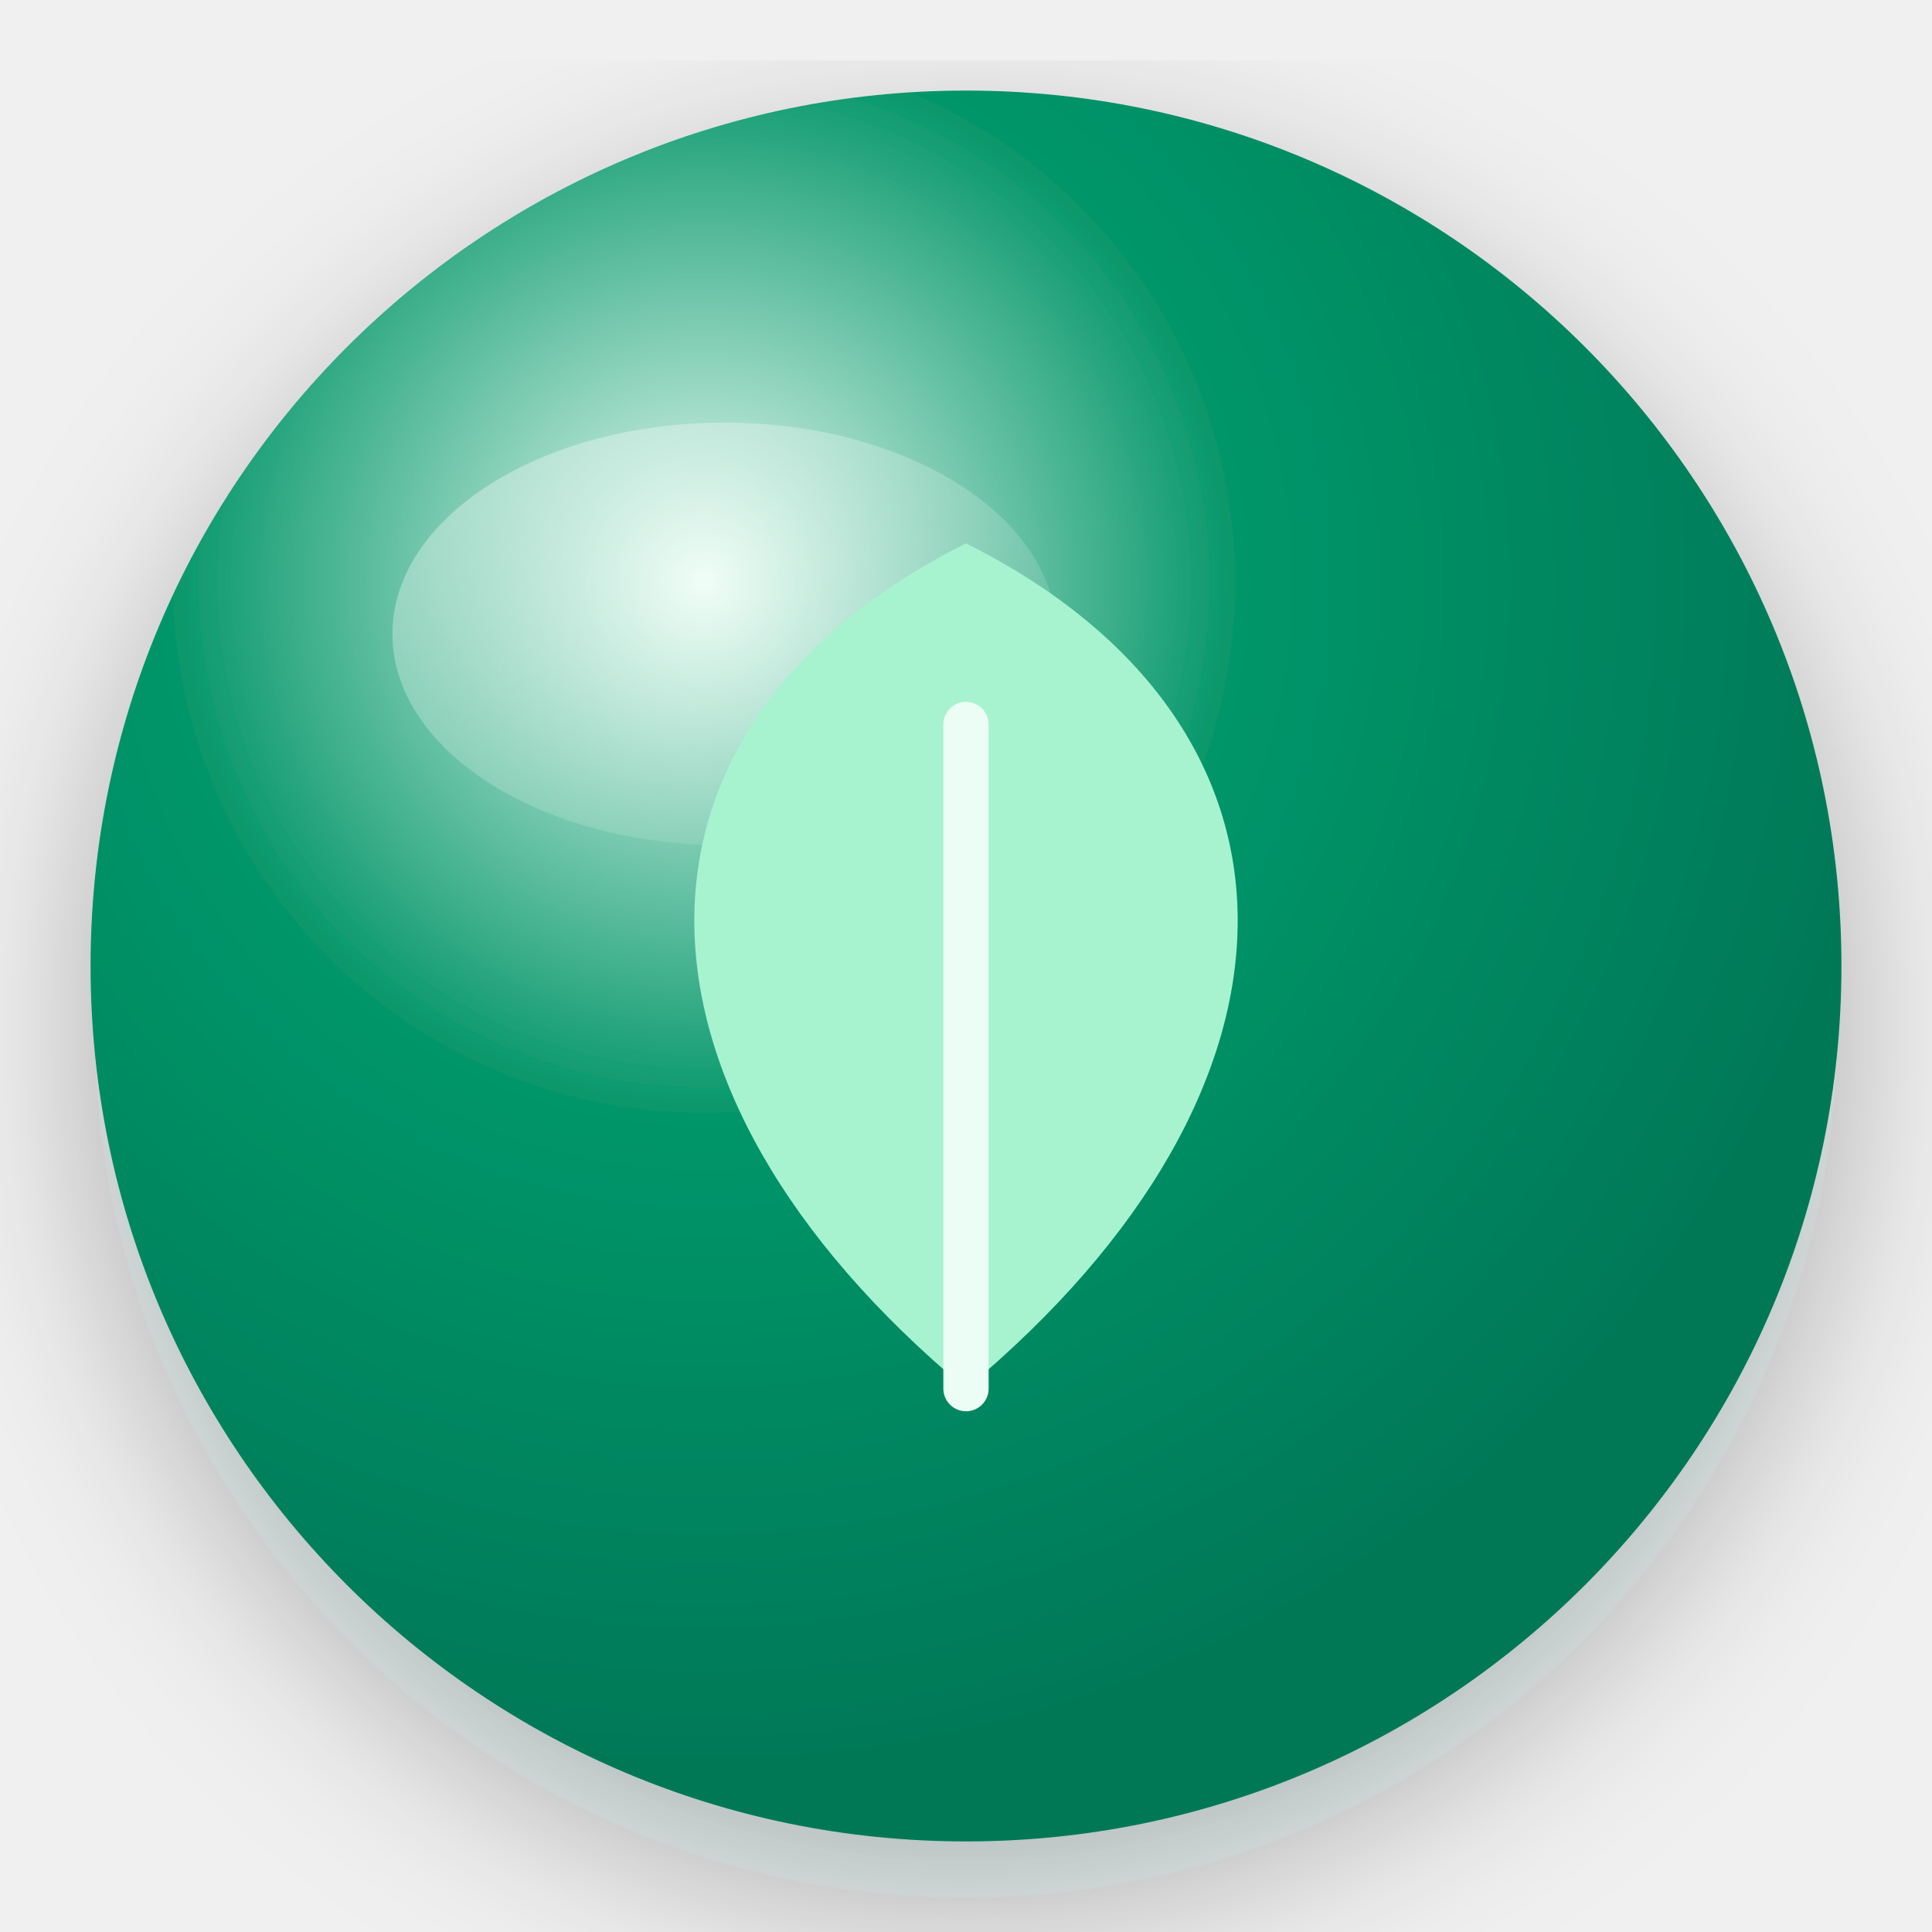
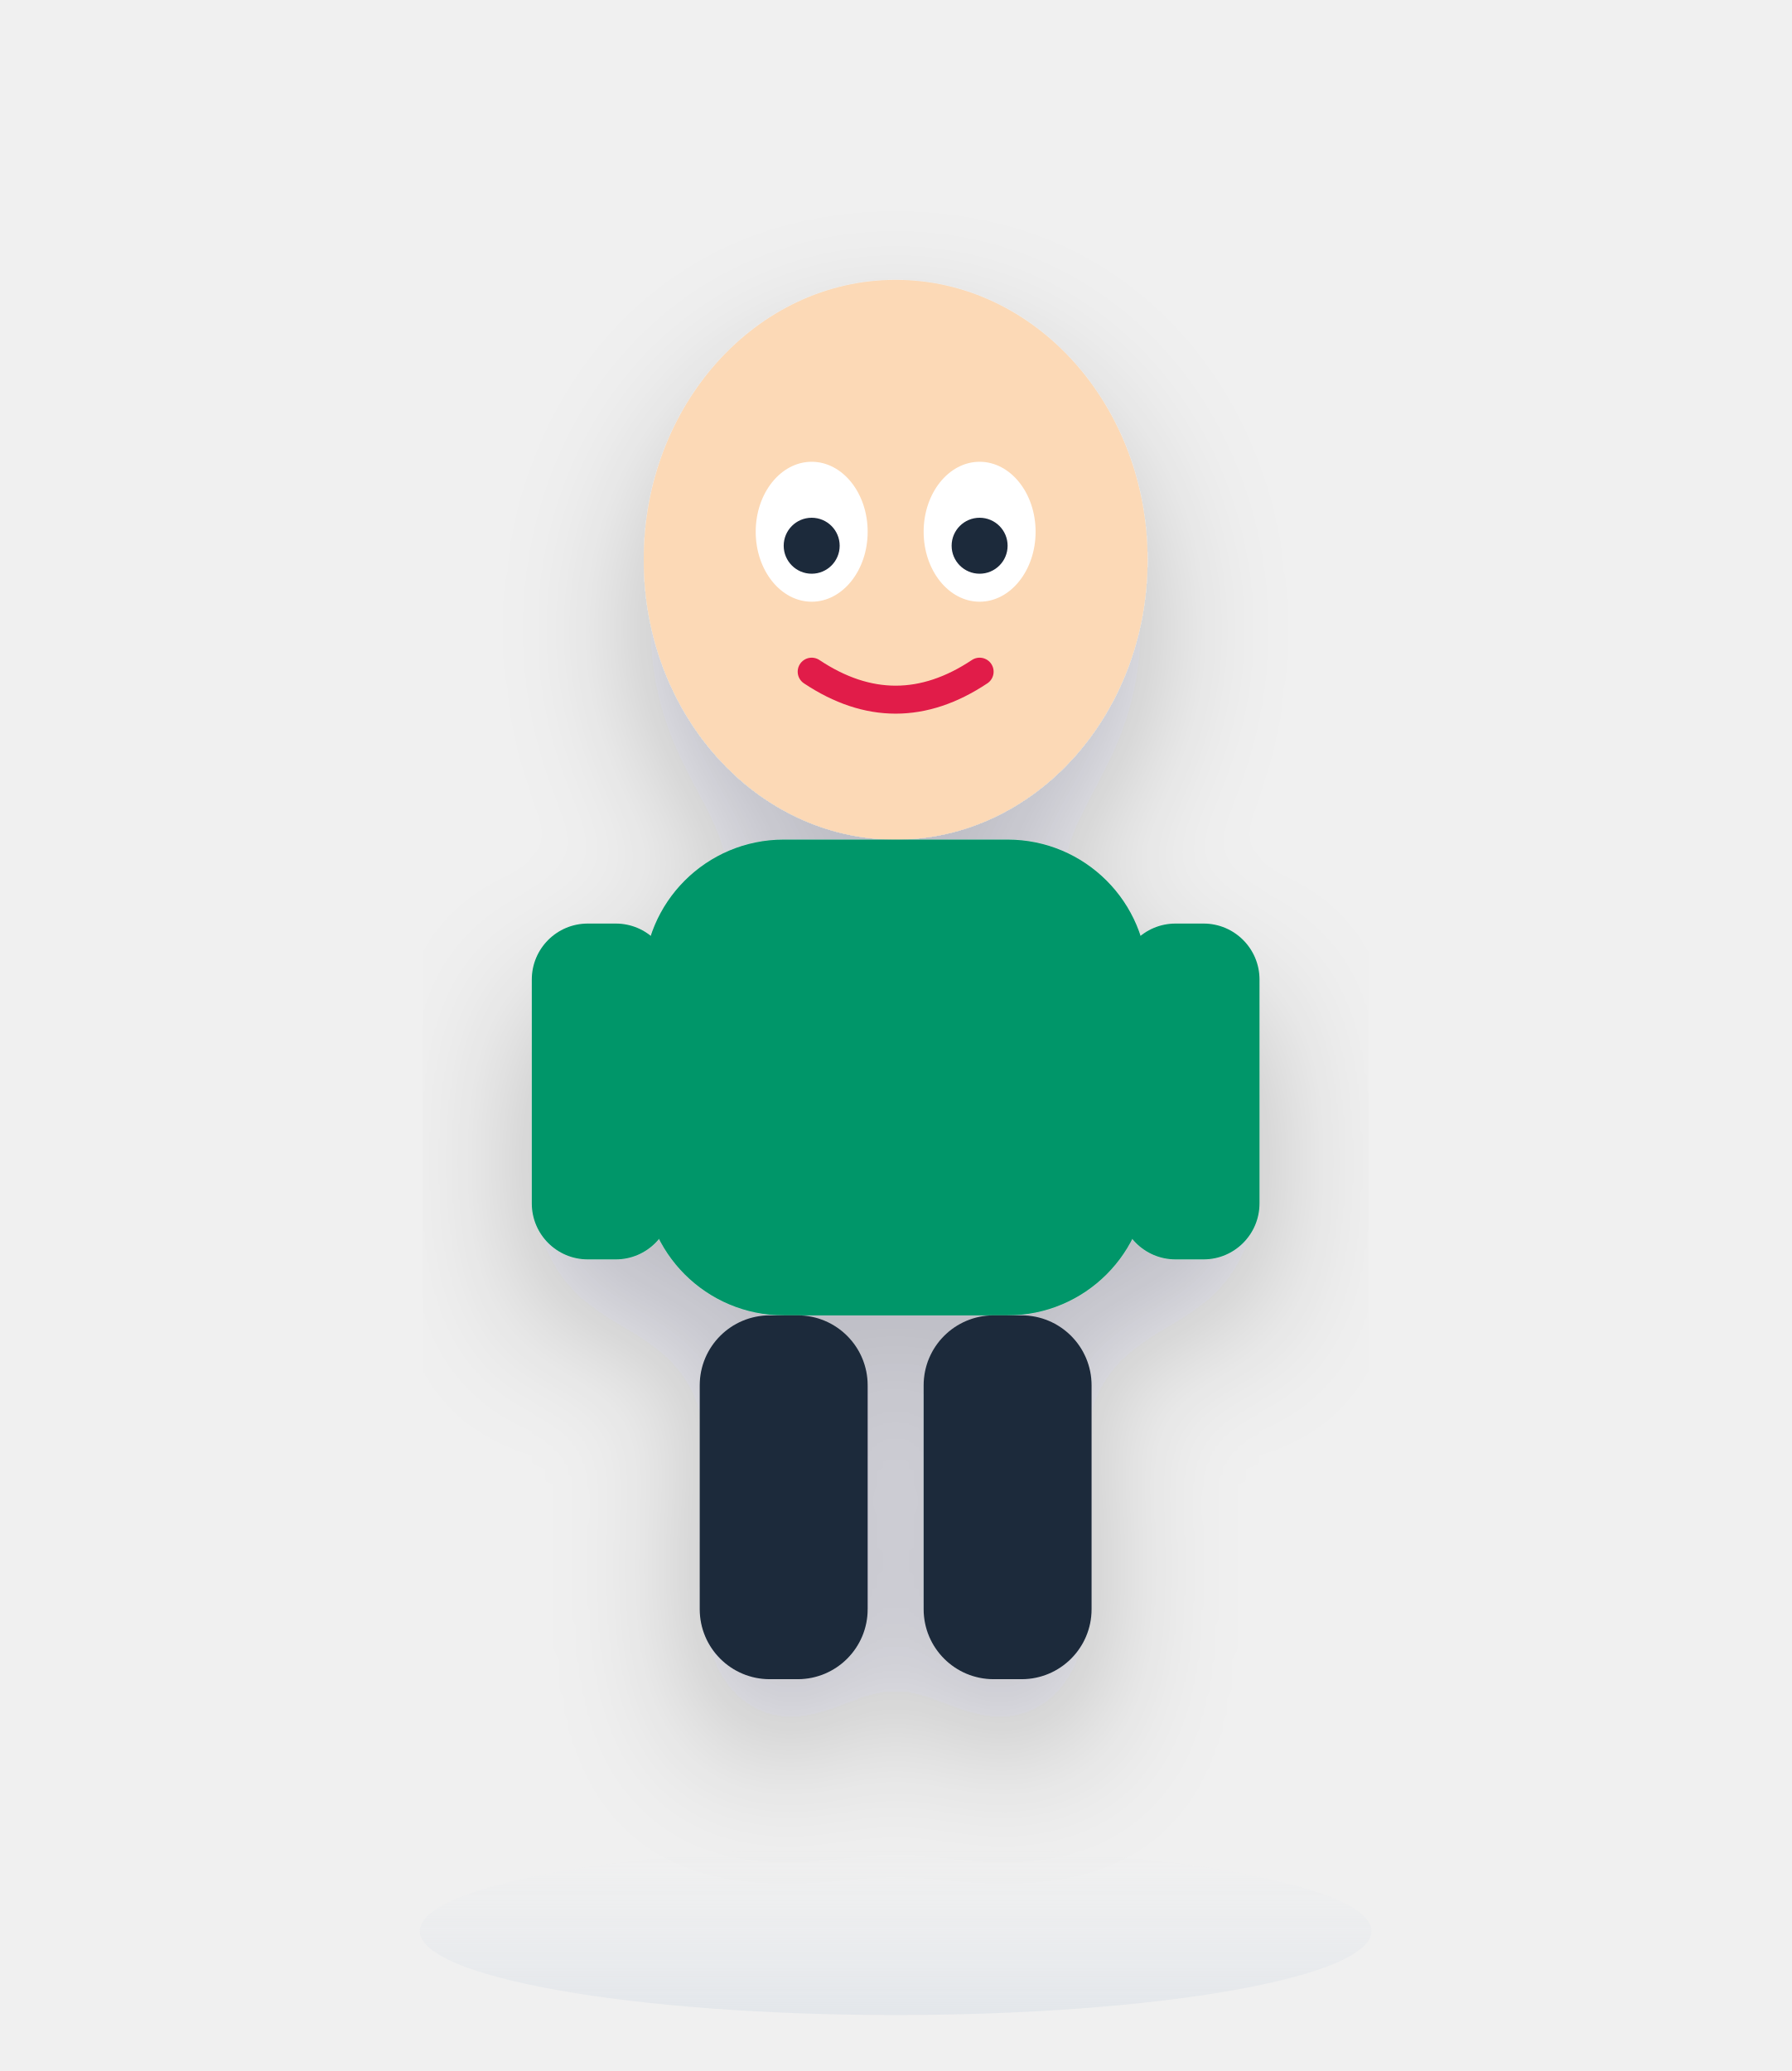
- <svg xmlns="http://www.w3.org/2000/svg" viewBox="0 0 128 128" role="img" aria-hidden="true">
+ <svg xmlns="http://www.w3.org/2000/svg" viewBox="0 0 128 148" role="img" aria-hidden="true">
  <defs>
-     <radialGradient id="sphere" cx="35%" cy="28%" r="68%">
-       <stop offset="0%" stop-color="#ecfdf5" />
-       <stop offset="45%" stop-color="#059669" />
-       <stop offset="100%" stop-color="#047857" />
-     </radialGradient>
-     <filter id="depth" x="-20%" y="-20%" width="140%" height="140%">
-       <feDropShadow dx="0" dy="4" stdDeviation="6" flood-color="#0f172a" flood-opacity="0.28" />
+     <filter id="charShadow" x="-15%" y="-10%" width="130%" height="130%">
+       <feDropShadow dx="0" dy="5" stdDeviation="5" flood-color="#0f172a" flood-opacity="0.22" />
    </filter>
-     <linearGradient id="shine" x1="0" y1="0" x2="1" y2="1">
-       <stop offset="0%" stop-color="#ffffff" stop-opacity="0.55" />
-       <stop offset="100%" stop-color="#ffffff" stop-opacity="0" />
+     <linearGradient id="floor" x1="0" y1="0" x2="0" y2="1">
+       <stop offset="0%" stop-color="#e2e8f0" stop-opacity="0" />
+       <stop offset="100%" stop-color="#cbd5e1" stop-opacity="0.35" />
    </linearGradient>
  </defs>
-   <circle cx="64" cy="64" r="58" fill="url(#sphere)" filter="url(#depth)" />
-   <ellipse cx="48" cy="42" rx="22" ry="14" fill="url(#shine)" opacity="0.75" />
-   <path d="M64 92 C40 72 40 48 64 36 C88 48 88 72 64 92Z" fill="#a7f3d0" />
-   <path d="M64 92 V48" stroke="#ecfdf5" stroke-width="3" stroke-linecap="round" />
+   <ellipse cx="64" cy="138" rx="34" ry="6" fill="url(#floor)" />
+   <g filter="url(#charShadow)">
+     <ellipse cx="64" cy="40" rx="18" ry="20" fill="#fcd9b6" />
+     <ellipse cx="58" cy="38" rx="4" ry="5" fill="#ffffff" />
+     <ellipse cx="70" cy="38" rx="4" ry="5" fill="#ffffff" />
+     <circle cx="58" cy="39" r="2" fill="#1e293b" />
+     <circle cx="70" cy="39" r="2" fill="#1e293b" />
+     <path d="M58 48 Q64 52 70 48" fill="none" stroke="#e11d48" stroke-width="2" stroke-linecap="round" />
+     <rect x="46" y="60" width="36" height="34" rx="10" fill="#059669" />
+     <rect x="38" y="66" width="10" height="24" rx="4" fill="#059669" />
+     <rect x="80" y="66" width="10" height="24" rx="4" fill="#059669" />
+     <rect x="50" y="94" width="12" height="26" rx="5" fill="#1e293b" />
+     <rect x="66" y="94" width="12" height="26" rx="5" fill="#1e293b" />
+   </g>
</svg>
